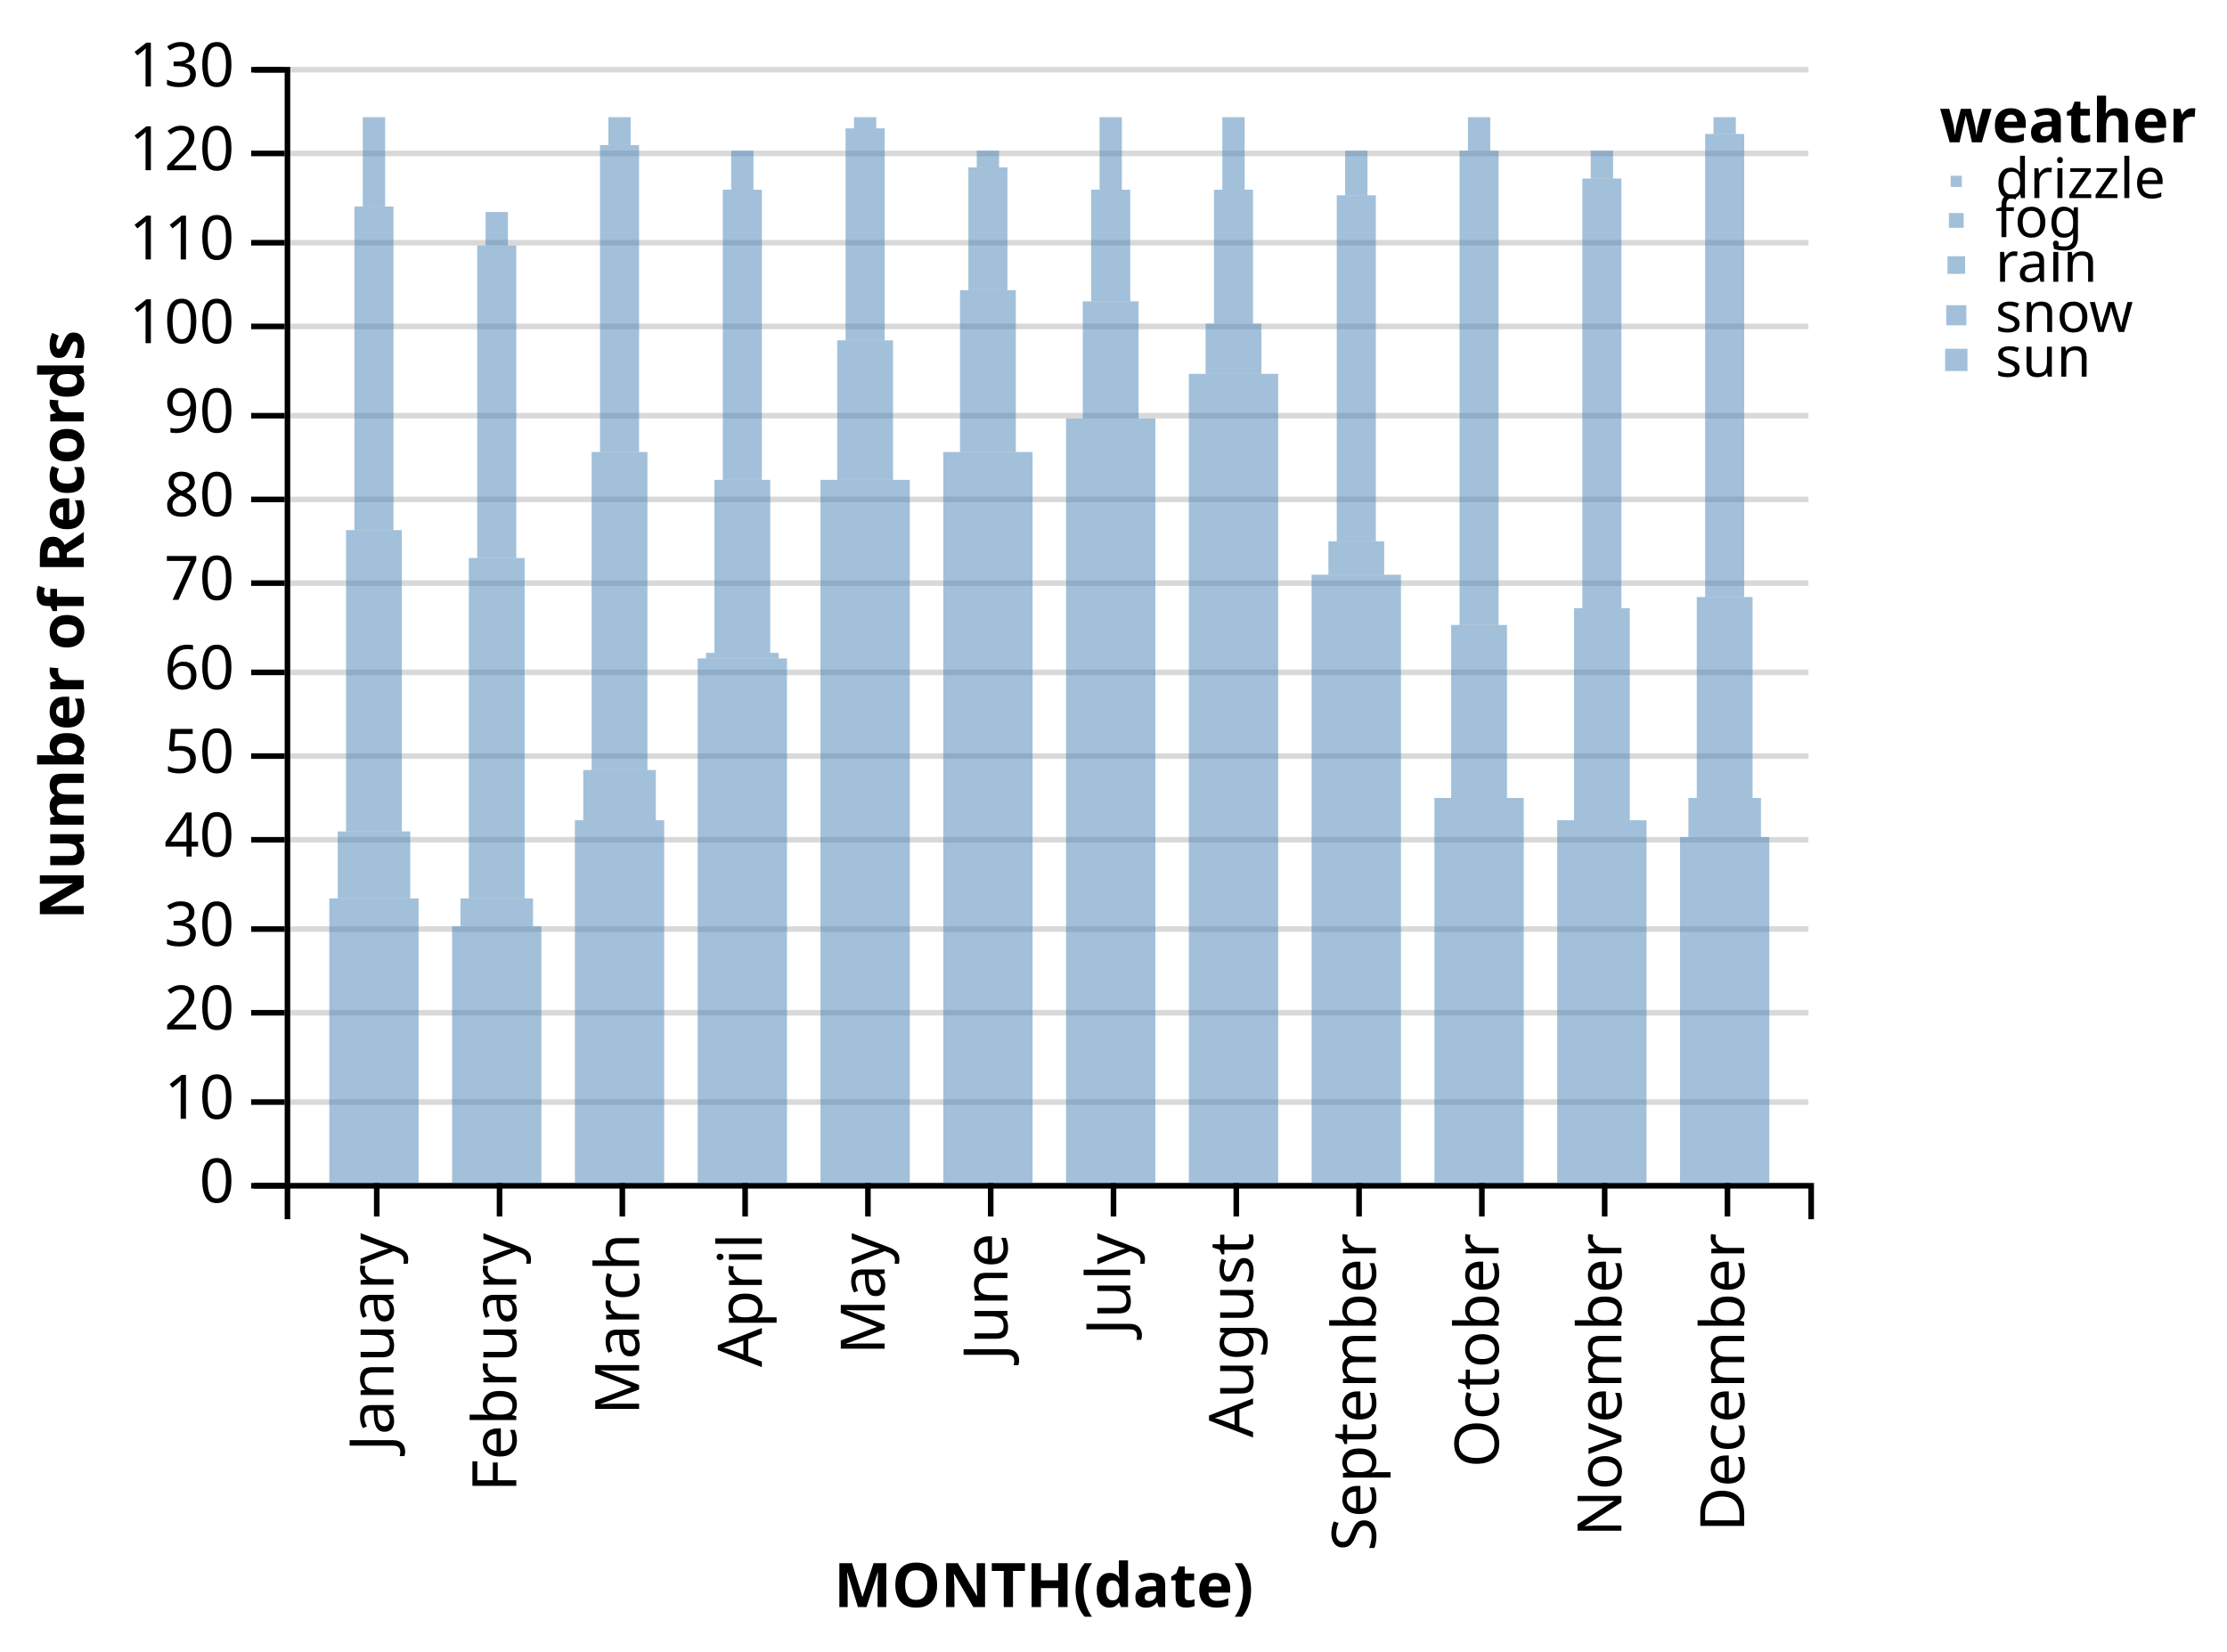
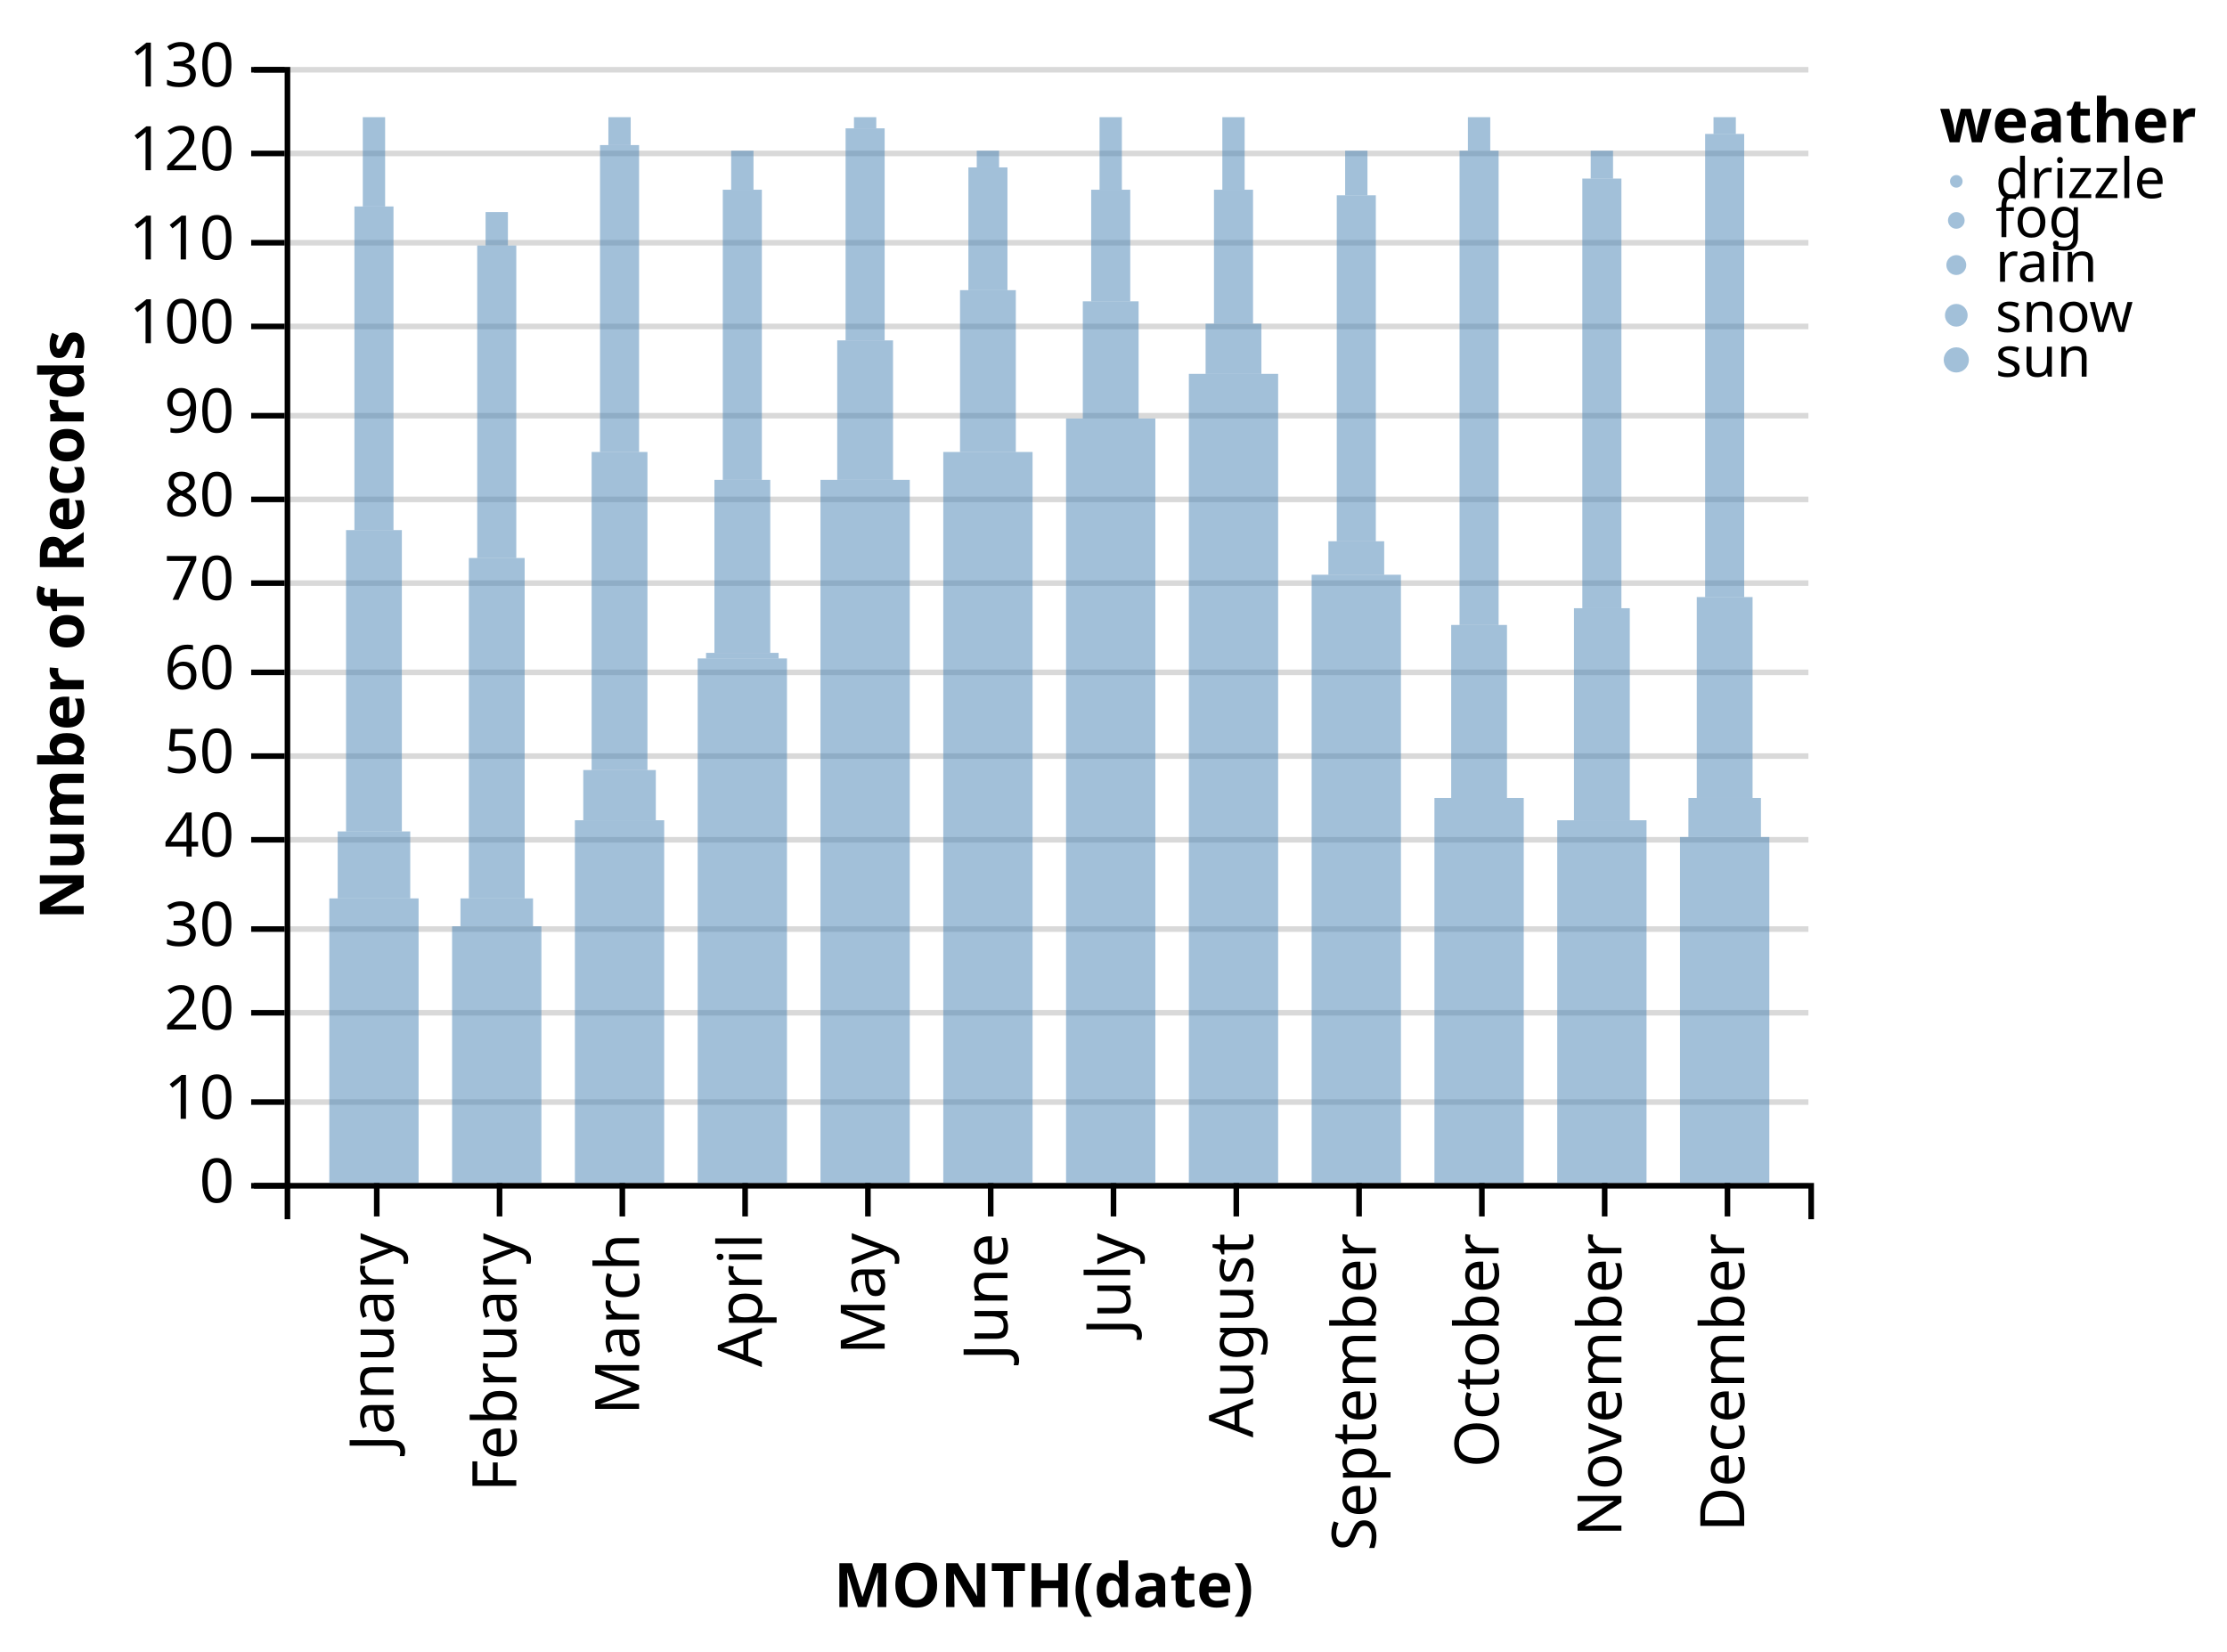
<svg xmlns="http://www.w3.org/2000/svg" class="marks" width="399" height="296" version="1.1">
  <g transform="translate(51,12)">
    <g class="mark-group">
      <g transform="translate(0,0)">
        <rect class="background" width="1" height="1" style="fill: none;" />
        <g class="mark-group root">
          <g transform="translate(0,0)">
            <rect class="background" width="273" height="200" style="fill: none;" />
            <g class="mark-group">
              <g transform="translate(0,200)">
                <rect class="background" width="0" height="0" style="pointer-events: none; fill: none;" />
                <g class="mark-rule" style="pointer-events: none;" />
                <g class="mark-rule" style="pointer-events: none;">
                  <line transform="translate(16.5,0)" x2="0" y2="6" style="fill: none; stroke: #000; stroke-width: 1; opacity: 1;" />
                  <line transform="translate(38.5,0)" x2="0" y2="6" style="fill: none; stroke: #000; stroke-width: 1; opacity: 1;" />
                  <line transform="translate(60.5,0)" x2="0" y2="6" style="fill: none; stroke: #000; stroke-width: 1; opacity: 1;" />
                  <line transform="translate(82.5,0)" x2="0" y2="6" style="fill: none; stroke: #000; stroke-width: 1; opacity: 1;" />
                  <line transform="translate(104.5,0)" x2="0" y2="6" style="fill: none; stroke: #000; stroke-width: 1; opacity: 1;" />
                  <line transform="translate(126.5,0)" x2="0" y2="6" style="fill: none; stroke: #000; stroke-width: 1; opacity: 1;" />
                  <line transform="translate(148.5,0)" x2="0" y2="6" style="fill: none; stroke: #000; stroke-width: 1; opacity: 1;" />
                  <line transform="translate(170.5,0)" x2="0" y2="6" style="fill: none; stroke: #000; stroke-width: 1; opacity: 1;" />
                  <line transform="translate(192.5,0)" x2="0" y2="6" style="fill: none; stroke: #000; stroke-width: 1; opacity: 1;" />
                  <line transform="translate(214.5,0)" x2="0" y2="6" style="fill: none; stroke: #000; stroke-width: 1; opacity: 1;" />
                  <line transform="translate(236.5,0)" x2="0" y2="6" style="fill: none; stroke: #000; stroke-width: 1; opacity: 1;" />
                  <line transform="translate(258.5,0)" x2="0" y2="6" style="fill: none; stroke: #000; stroke-width: 1; opacity: 1;" />
                </g>
                <g class="mark-rule" style="pointer-events: none;" />
                <g class="mark-text">
                  <text text-anchor="end" transform="translate(16.5,9) rotate(270) translate(0,3)" style="font: 11px sans-serif; fill: #000; opacity: 1;">January</text>
                  <text text-anchor="end" transform="translate(38.5,9) rotate(270) translate(0,3)" style="font: 11px sans-serif; fill: #000; opacity: 1;">February</text>
                  <text text-anchor="end" transform="translate(60.5,9) rotate(270) translate(0,3)" style="font: 11px sans-serif; fill: #000; opacity: 1;">March</text>
                  <text text-anchor="end" transform="translate(82.5,9) rotate(270) translate(0,3)" style="font: 11px sans-serif; fill: #000; opacity: 1;">April</text>
                  <text text-anchor="end" transform="translate(104.5,9) rotate(270) translate(0,3)" style="font: 11px sans-serif; fill: #000; opacity: 1;">May</text>
                  <text text-anchor="end" transform="translate(126.5,9) rotate(270) translate(0,3)" style="font: 11px sans-serif; fill: #000; opacity: 1;">June</text>
                  <text text-anchor="end" transform="translate(148.5,9) rotate(270) translate(0,3)" style="font: 11px sans-serif; fill: #000; opacity: 1;">July</text>
                  <text text-anchor="end" transform="translate(170.5,9) rotate(270) translate(0,3)" style="font: 11px sans-serif; fill: #000; opacity: 1;">August</text>
                  <text text-anchor="end" transform="translate(192.5,9) rotate(270) translate(0,3)" style="font: 11px sans-serif; fill: #000; opacity: 1;">September</text>
                  <text text-anchor="end" transform="translate(214.5,9) rotate(270) translate(0,3)" style="font: 11px sans-serif; fill: #000; opacity: 1;">October</text>
                  <text text-anchor="end" transform="translate(236.5,9) rotate(270) translate(0,3)" style="font: 11px sans-serif; fill: #000; opacity: 1;">November</text>
                  <text text-anchor="end" transform="translate(258.5,9) rotate(270) translate(0,3)" style="font: 11px sans-serif; fill: #000; opacity: 1;">December</text>
                </g>
                <g class="mark-path" style="pointer-events: none;">
                  <path transform="translate(0.5,0.5)" d="M0,6V0H273V6" style="fill: none; stroke: #000; stroke-width: 1;" />
                </g>
                <g class="mark-text">
                  <text text-anchor="middle" transform="translate(136,76)" style="font: bold 11px sans-serif; fill: #000;">MONTH(date)</text>
                </g>
              </g>
            </g>
            <g class="mark-group">
              <g transform="translate(0,0)">
                <rect class="background" width="0" height="0" style="pointer-events: none; fill: none;" />
                <g class="mark-rule" style="pointer-events: none;">
                  <line transform="translate(0,200.5)" x2="273" y2="0" style="fill: none; stroke: #000; stroke-opacity: 0.15; opacity: 1;" />
                  <line transform="translate(0,185.5)" x2="273" y2="0" style="fill: none; stroke: #000; stroke-opacity: 0.15; opacity: 1;" />
                  <line transform="translate(0,169.5)" x2="273" y2="0" style="fill: none; stroke: #000; stroke-opacity: 0.15; opacity: 1;" />
                  <line transform="translate(0,154.5)" x2="273" y2="0" style="fill: none; stroke: #000; stroke-opacity: 0.15; opacity: 1;" />
                  <line transform="translate(0,138.5)" x2="273" y2="0" style="fill: none; stroke: #000; stroke-opacity: 0.15; opacity: 1;" />
                  <line transform="translate(0,123.5)" x2="273" y2="0" style="fill: none; stroke: #000; stroke-opacity: 0.15; opacity: 1;" />
                  <line transform="translate(0,108.5)" x2="273" y2="0" style="fill: none; stroke: #000; stroke-opacity: 0.15; opacity: 1;" />
                  <line transform="translate(0,92.5)" x2="273" y2="0" style="fill: none; stroke: #000; stroke-opacity: 0.15; opacity: 1;" />
                  <line transform="translate(0,77.5)" x2="273" y2="0" style="fill: none; stroke: #000; stroke-opacity: 0.15; opacity: 1;" />
                  <line transform="translate(0,62.5)" x2="273" y2="0" style="fill: none; stroke: #000; stroke-opacity: 0.15; opacity: 1;" />
                  <line transform="translate(0,46.5)" x2="273" y2="0" style="fill: none; stroke: #000; stroke-opacity: 0.15; opacity: 1;" />
                  <line transform="translate(0,31.5)" x2="273" y2="0" style="fill: none; stroke: #000; stroke-opacity: 0.15; opacity: 1;" />
                  <line transform="translate(0,15.5)" x2="273" y2="0" style="fill: none; stroke: #000; stroke-opacity: 0.15; opacity: 1;" />
                  <line transform="translate(0,0.5)" x2="273" y2="0" style="fill: none; stroke: #000; stroke-opacity: 0.15; opacity: 1;" />
                </g>
                <g class="mark-rule" style="pointer-events: none;">
                  <line transform="translate(-6,200.5)" x2="6" y2="0" style="fill: none; stroke: #000; stroke-width: 1; opacity: 1;" />
                  <line transform="translate(-6,185.5)" x2="6" y2="0" style="fill: none; stroke: #000; stroke-width: 1; opacity: 1;" />
                  <line transform="translate(-6,169.5)" x2="6" y2="0" style="fill: none; stroke: #000; stroke-width: 1; opacity: 1;" />
                  <line transform="translate(-6,154.5)" x2="6" y2="0" style="fill: none; stroke: #000; stroke-width: 1; opacity: 1;" />
                  <line transform="translate(-6,138.5)" x2="6" y2="0" style="fill: none; stroke: #000; stroke-width: 1; opacity: 1;" />
                  <line transform="translate(-6,123.5)" x2="6" y2="0" style="fill: none; stroke: #000; stroke-width: 1; opacity: 1;" />
                  <line transform="translate(-6,108.5)" x2="6" y2="0" style="fill: none; stroke: #000; stroke-width: 1; opacity: 1;" />
                  <line transform="translate(-6,92.5)" x2="6" y2="0" style="fill: none; stroke: #000; stroke-width: 1; opacity: 1;" />
                  <line transform="translate(-6,77.5)" x2="6" y2="0" style="fill: none; stroke: #000; stroke-width: 1; opacity: 1;" />
                  <line transform="translate(-6,62.5)" x2="6" y2="0" style="fill: none; stroke: #000; stroke-width: 1; opacity: 1;" />
                  <line transform="translate(-6,46.5)" x2="6" y2="0" style="fill: none; stroke: #000; stroke-width: 1; opacity: 1;" />
                  <line transform="translate(-6,31.5)" x2="6" y2="0" style="fill: none; stroke: #000; stroke-width: 1; opacity: 1;" />
                  <line transform="translate(-6,15.5)" x2="6" y2="0" style="fill: none; stroke: #000; stroke-width: 1; opacity: 1;" />
                  <line transform="translate(-6,0.5)" x2="6" y2="0" style="fill: none; stroke: #000; stroke-width: 1; opacity: 1;" />
                </g>
                <g class="mark-rule" style="pointer-events: none;" />
                <g class="mark-text">
                  <text text-anchor="end" transform="translate(-9,203.5)" style="font: 11px sans-serif; fill: #000; opacity: 1;">0</text>
                  <text text-anchor="end" transform="translate(-9,188.5)" style="font: 11px sans-serif; fill: #000; opacity: 1;">10</text>
                  <text text-anchor="end" transform="translate(-9,172.5)" style="font: 11px sans-serif; fill: #000; opacity: 1;">20</text>
                  <text text-anchor="end" transform="translate(-9,157.5)" style="font: 11px sans-serif; fill: #000; opacity: 1;">30</text>
                  <text text-anchor="end" transform="translate(-9,141.5)" style="font: 11px sans-serif; fill: #000; opacity: 1;">40</text>
                  <text text-anchor="end" transform="translate(-9,126.5)" style="font: 11px sans-serif; fill: #000; opacity: 1;">50</text>
                  <text text-anchor="end" transform="translate(-9,111.5)" style="font: 11px sans-serif; fill: #000; opacity: 1;">60</text>
                  <text text-anchor="end" transform="translate(-9,95.5)" style="font: 11px sans-serif; fill: #000; opacity: 1;">70</text>
                  <text text-anchor="end" transform="translate(-9,80.5)" style="font: 11px sans-serif; fill: #000; opacity: 1;">80</text>
                  <text text-anchor="end" transform="translate(-9,65.5)" style="font: 11px sans-serif; fill: #000; opacity: 1;">90</text>
                  <text text-anchor="end" transform="translate(-9,49.5)" style="font: 11px sans-serif; fill: #000; opacity: 1;">100</text>
                  <text text-anchor="end" transform="translate(-9,34.5)" style="font: 11px sans-serif; fill: #000; opacity: 1;">110</text>
                  <text text-anchor="end" transform="translate(-9,18.5)" style="font: 11px sans-serif; fill: #000; opacity: 1;">120</text>
                  <text text-anchor="end" transform="translate(-9,3.5)" style="font: 11px sans-serif; fill: #000; opacity: 1;">130</text>
                </g>
                <g class="mark-path" style="pointer-events: none;">
                  <path transform="translate(0.5,0.5)" d="M-6,0H0V200H-6" style="fill: none; stroke: #000; stroke-width: 1;" />
                </g>
                <g class="mark-text">
                  <text text-anchor="middle" transform="translate(-39,100) rotate(-90) translate(0,3)" style="font: bold 11px sans-serif; fill: #000;">Number of Records</text>
                </g>
              </g>
            </g>
            <g class="mark-rect marks">
              <rect transform="translate(14,9)" width="4" height="16" style="fill: #4682b4; opacity: 0.5;" />
              <rect transform="translate(11,83)" width="10" height="54" style="fill: #4682b4; opacity: 0.5;" />
              <rect transform="translate(8,149)" width="16" height="51" style="fill: #4682b4; opacity: 0.5;" />
              <rect transform="translate(9.5,137)" width="13" height="12" style="fill: #4682b4; opacity: 0.5;" />
              <rect transform="translate(33,88)" width="10" height="61" style="fill: #4682b4; opacity: 0.5;" />
              <rect transform="translate(30,154)" width="16" height="46" style="fill: #4682b4; opacity: 0.5;" />
              <rect transform="translate(36,26)" width="4" height="6" style="fill: #4682b4; opacity: 0.5;" />
              <rect transform="translate(31.5,149)" width="13" height="5" style="fill: #4682b4; opacity: 0.5;" />
              <rect transform="translate(52,135)" width="16" height="65" style="fill: #4682b4; opacity: 0.5;" />
              <rect transform="translate(55,69)" width="10" height="57" style="fill: #4682b4; opacity: 0.5;" />
              <rect transform="translate(53.5,126)" width="13" height="9" style="fill: #4682b4; opacity: 0.5;" />
              <rect transform="translate(58,9)" width="4" height="5" style="fill: #4682b4; opacity: 0.5;" />
              <rect transform="translate(77,74)" width="10" height="31" style="fill: #4682b4; opacity: 0.5;" />
              <rect transform="translate(74,106)" width="16" height="94" style="fill: #4682b4; opacity: 0.5;" />
              <rect transform="translate(75.5,105)" width="13" height="1" style="fill: #4682b4; opacity: 0.5;" />
              <rect transform="translate(80,15)" width="4" height="7" style="fill: #4682b4; opacity: 0.5;" />
              <rect transform="translate(99,49)" width="10" height="25" style="fill: #4682b4; opacity: 0.5;" />
              <rect transform="translate(96,74)" width="16" height="126" style="fill: #4682b4; opacity: 0.5;" />
              <rect transform="translate(102,9)" width="4" height="2" style="fill: #4682b4; opacity: 0.5;" />
              <rect transform="translate(121,40)" width="10" height="29" style="fill: #4682b4; opacity: 0.5;" />
              <rect transform="translate(118,69)" width="16" height="131" style="fill: #4682b4; opacity: 0.5;" />
              <rect transform="translate(124,15)" width="4" height="3" style="fill: #4682b4; opacity: 0.5;" />
              <rect transform="translate(143,42)" width="10" height="21" style="fill: #4682b4; opacity: 0.5;" />
              <rect transform="translate(140,63)" width="16" height="137" style="fill: #4682b4; opacity: 0.5;" />
              <rect transform="translate(146,9)" width="4" height="13" style="fill: #4682b4; opacity: 0.5;" />
              <rect transform="translate(144.5,22)" width="7" height="20" style="fill: #4682b4; opacity: 0.5;" />
              <rect transform="translate(168,9)" width="4" height="13" style="fill: #4682b4; opacity: 0.5;" />
              <rect transform="translate(162,55)" width="16" height="145" style="fill: #4682b4; opacity: 0.5;" />
              <rect transform="translate(165,46)" width="10" height="9" style="fill: #4682b4; opacity: 0.5;" />
              <rect transform="translate(184,91)" width="16" height="109" style="fill: #4682b4; opacity: 0.5;" />
              <rect transform="translate(187,85)" width="10" height="6" style="fill: #4682b4; opacity: 0.5;" />
              <rect transform="translate(188.5,23)" width="7" height="62" style="fill: #4682b4; opacity: 0.5;" />
              <rect transform="translate(190,15)" width="4" height="8" style="fill: #4682b4; opacity: 0.5;" />
              <rect transform="translate(206,131)" width="16" height="69" style="fill: #4682b4; opacity: 0.5;" />
              <rect transform="translate(212,9)" width="4" height="6" style="fill: #4682b4; opacity: 0.5;" />
              <rect transform="translate(209,100)" width="10" height="31" style="fill: #4682b4; opacity: 0.5;" />
              <rect transform="translate(231,97)" width="10" height="38" style="fill: #4682b4; opacity: 0.5;" />
              <rect transform="translate(228,135)" width="16" height="65" style="fill: #4682b4; opacity: 0.5;" />
              <rect transform="translate(234,15)" width="4" height="5" style="fill: #4682b4; opacity: 0.5;" />
              <rect transform="translate(232.5,20)" width="7" height="77" style="fill: #4682b4; opacity: 0.5;" />
              <rect transform="translate(253,95)" width="10" height="36" style="fill: #4682b4; opacity: 0.5;" />
              <rect transform="translate(250,138)" width="16" height="62" style="fill: #4682b4; opacity: 0.5;" />
              <rect transform="translate(251.5,131)" width="13" height="7" style="fill: #4682b4; opacity: 0.5;" />
              <rect transform="translate(256,9)" width="4" height="3" style="fill: #4682b4; opacity: 0.5;" />
              <rect transform="translate(56.5,14)" width="7" height="55" style="fill: #4682b4; opacity: 0.5;" />
              <rect transform="translate(78.5,22)" width="7" height="52" style="fill: #4682b4; opacity: 0.5;" />
              <rect transform="translate(100.5,11)" width="7" height="38" style="fill: #4682b4; opacity: 0.5;" />
              <rect transform="translate(122.5,18)" width="7" height="22" style="fill: #4682b4; opacity: 0.5;" />
              <rect transform="translate(166.5,22)" width="7" height="24" style="fill: #4682b4; opacity: 0.5;" />
              <rect transform="translate(210.5,15)" width="7" height="85" style="fill: #4682b4; opacity: 0.5;" />
              <rect transform="translate(254.5,12)" width="7" height="83" style="fill: #4682b4; opacity: 0.5;" />
              <rect transform="translate(12.5,25)" width="7" height="58" style="fill: #4682b4; opacity: 0.5;" />
              <rect transform="translate(34.5,32)" width="7" height="56" style="fill: #4682b4; opacity: 0.5;" />
            </g>
            <g class="mark-group">
              <g transform="translate(293.5,0.5)">
                <rect class="background" width="49" height="61" style="pointer-events: none; fill: none;" />
                <g class="mark-text" style="pointer-events: none;">
                  <text text-anchor="start" transform="translate(3,13)" style="font: bold 11px sans-serif; fill: #000; opacity: 1;">weather</text>
                </g>
                <g class="mark-symbol" style="pointer-events: none;">
-                   <path transform="translate(6,20)" d="M-1,-1L1,-1 1,1 -1,1Z" style="fill: #4682b4; stroke: #888; stroke-width: 0; opacity: 0.5;" />
-                   <path transform="translate(6,27)" d="M-1.323,-1.323L1.323,-1.323 1.323,1.323 -1.323,1.323Z" style="fill: #4682b4; stroke: #888; stroke-width: 0; opacity: 0.5;" />
-                   <path transform="translate(6,35)" d="M-1.581,-1.581L1.581,-1.581 1.581,1.581 -1.581,1.581Z" style="fill: #4682b4; stroke: #888; stroke-width: 0; opacity: 0.5;" />
-                   <path transform="translate(6,44)" d="M-1.803,-1.803L1.803,-1.803 1.803,1.803 -1.803,1.803Z" style="fill: #4682b4; stroke: #888; stroke-width: 0; opacity: 0.5;" />
-                   <path transform="translate(6,52)" d="M-2,-2L2,-2 2,2 -2,2Z" style="fill: #4682b4; stroke: #888; stroke-width: 0; opacity: 0.5;" />
+                   <path transform="translate(6,20)" d="M0,1.128A1.128,1.128 0 1,1 0,-1.128A1.128,1.128 0 1,1 0,1.128Z" style="fill: #4682b4; stroke: #888; stroke-width: 0; opacity: 0.5;" />
+                   <path transform="translate(6,27)" d="M0,1.493A1.493,1.493 0 1,1 0,-1.493A1.493,1.493 0 1,1 0,1.493Z" style="fill: #4682b4; stroke: #888; stroke-width: 0; opacity: 0.5;" />
+                   <path transform="translate(6,35)" d="M0,1.784A1.784,1.784 0 1,1 0,-1.784A1.784,1.784 0 1,1 0,1.784Z" style="fill: #4682b4; stroke: #888; stroke-width: 0; opacity: 0.5;" />
+                   <path transform="translate(6,44)" d="M0,2.034A2.034,2.034 0 1,1 0,-2.034A2.034,2.034 0 1,1 0,2.034Z" style="fill: #4682b4; stroke: #888; stroke-width: 0; opacity: 0.5;" />
+                   <path transform="translate(6,52)" d="M0,2.257A2.257,2.257 0 1,1 0,-2.257A2.257,2.257 0 1,1 0,2.257Z" style="fill: #4682b4; stroke: #888; stroke-width: 0; opacity: 0.5;" />
                </g>
                <g class="mark-text" style="pointer-events: none;">
                  <text text-anchor="start" transform="translate(13,23)" style="font: 10px sans-serif; fill: #000; opacity: 1;">drizzle</text>
                  <text text-anchor="start" transform="translate(13,30)" style="font: 10px sans-serif; fill: #000; opacity: 1;">fog</text>
                  <text text-anchor="start" transform="translate(13,38)" style="font: 10px sans-serif; fill: #000; opacity: 1;">rain</text>
                  <text text-anchor="start" transform="translate(13,47)" style="font: 10px sans-serif; fill: #000; opacity: 1;">snow</text>
                  <text text-anchor="start" transform="translate(13,55)" style="font: 10px sans-serif; fill: #000; opacity: 1;">sun</text>
                </g>
              </g>
            </g>
          </g>
        </g>
      </g>
    </g>
  </g>
</svg>
